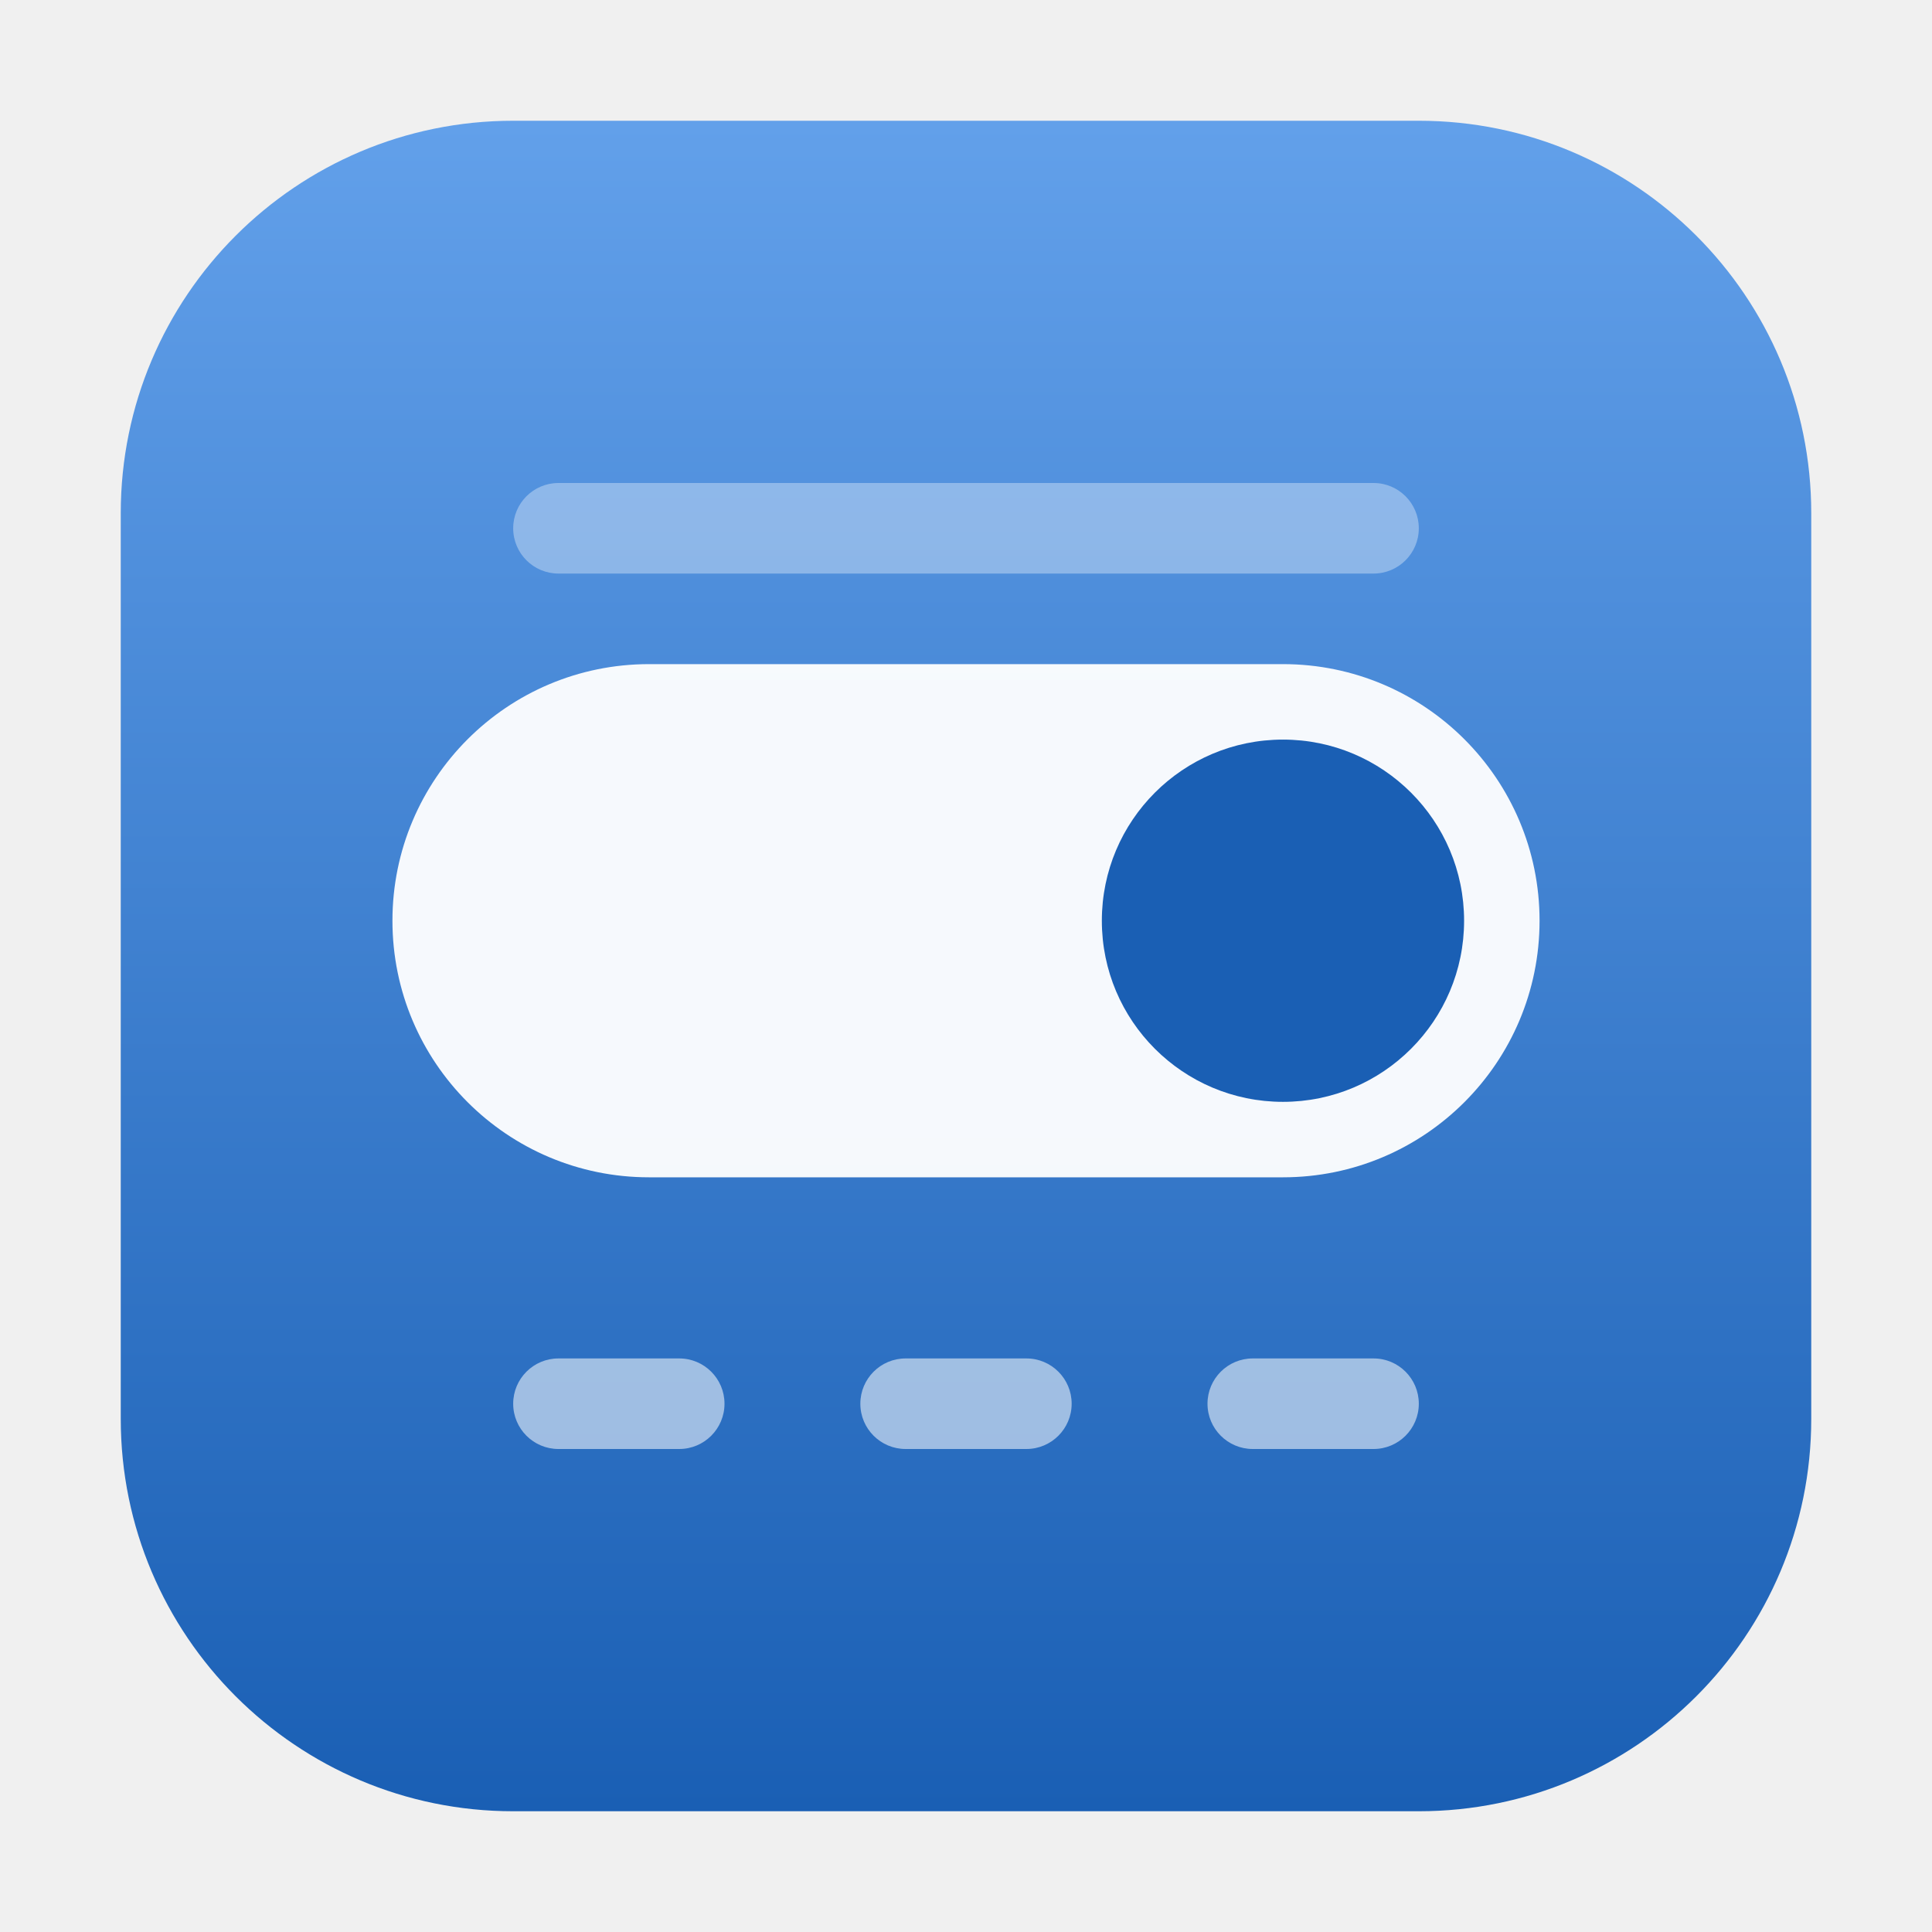
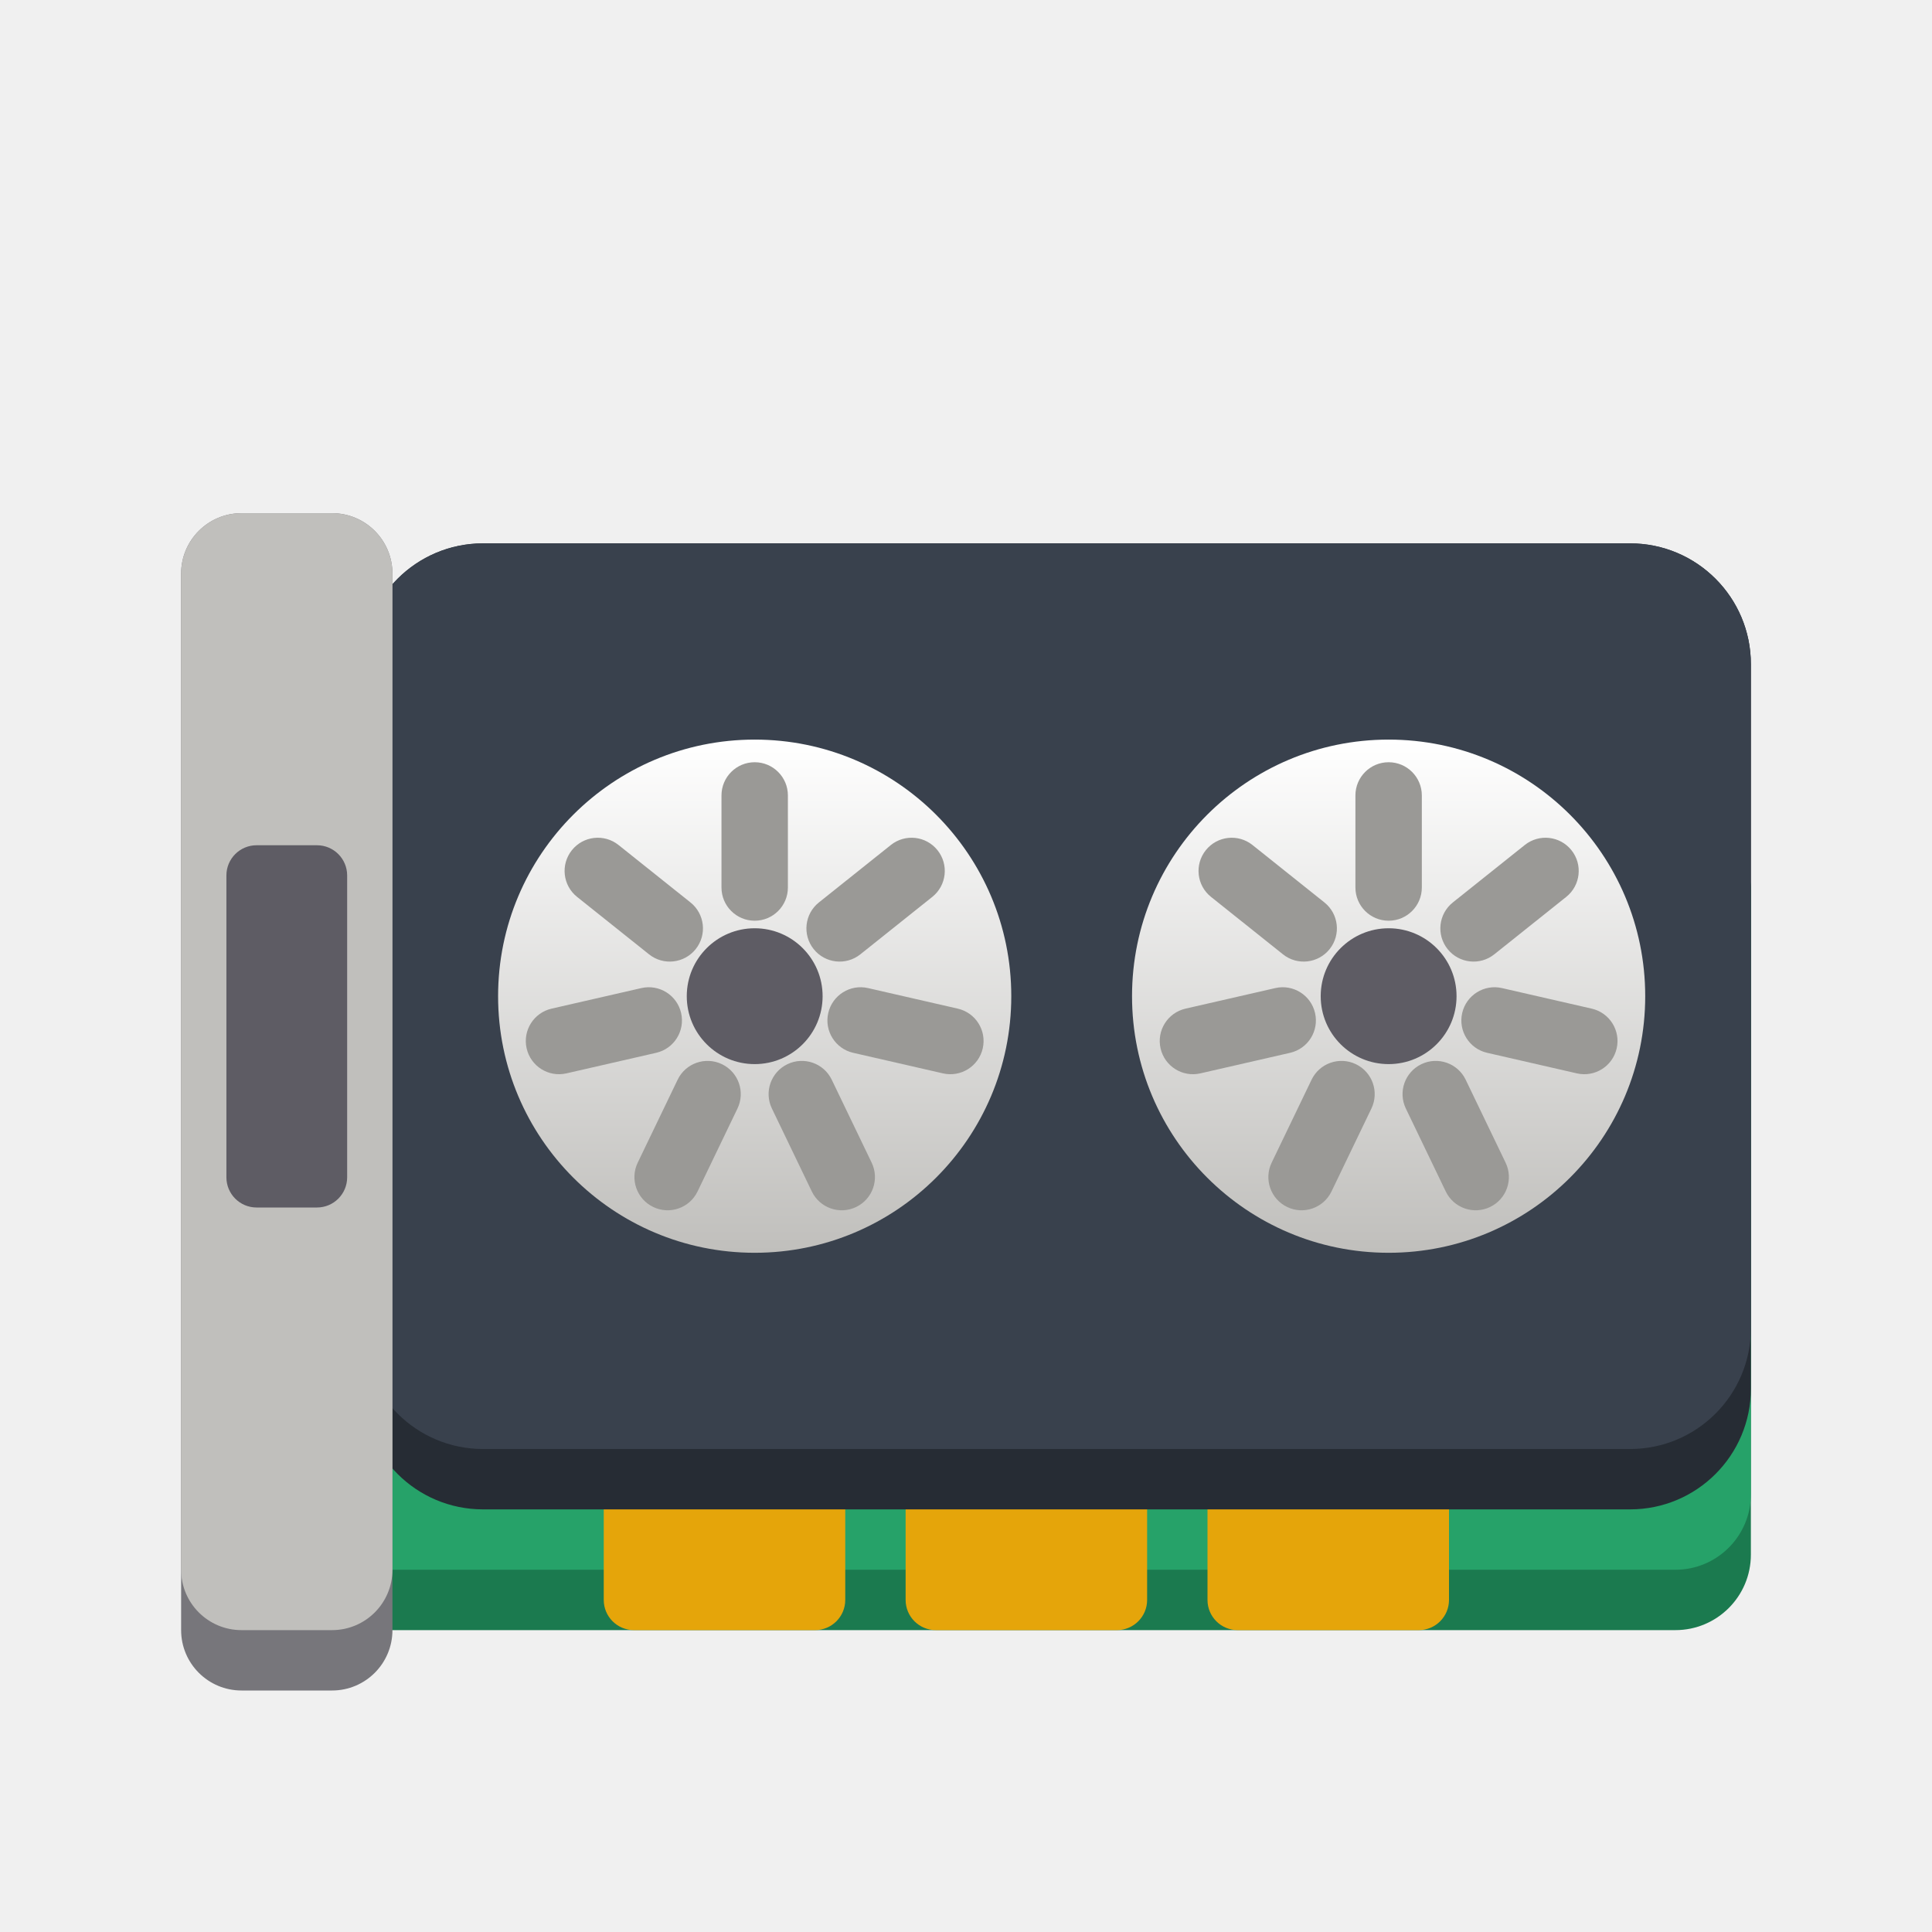
<svg xmlns="http://www.w3.org/2000/svg" width="128" height="128" viewBox="0 0 128 128">
  <defs>
-     <linearGradient id="bg" x1="0" y1="0" x2="0" y2="1">
-       <stop offset="0" stop-color="#62a0ea" />
-       <stop offset="1" stop-color="#1a5fb4" />
+     <linearGradient id="fan" x1="0" y1="0" x2="0" y2="1">
+       <stop offset="0" stop-color="#ffffff" />
+       <stop offset="1" stop-color="#c0bfbc" />
    </linearGradient>
+     <g id="blades">
+       <circle cx="0" cy="0" r="17" fill="url(#fan)" />
+       <g fill="#9a9996">
+         <rect x="-2.2" y="-15.5" width="4.4" height="10.5" rx="2.2" />
+         <rect x="-2.2" y="-15.5" width="4.4" height="10.5" rx="2.2" transform="rotate(51.4)" />
+         <rect x="-2.2" y="-15.5" width="4.4" height="10.5" rx="2.2" transform="rotate(102.9)" />
+         <rect x="-2.2" y="-15.5" width="4.4" height="10.5" rx="2.2" transform="rotate(154.3)" />
+         <rect x="-2.2" y="-15.5" width="4.4" height="10.5" rx="2.2" transform="rotate(205.7)" />
+         <rect x="-2.2" y="-15.5" width="4.4" height="10.5" rx="2.2" transform="rotate(257.1)" />
+         <rect x="-2.2" y="-15.5" width="4.4" height="10.5" rx="2.2" transform="rotate(308.6)" />
+       </g>
+       <circle cx="0" cy="0" r="4.5" fill="#5e5c64" />
+     </g>
  </defs>
-   <rect x="8" y="8" width="112" height="112" rx="26" fill="url(#bg)" />
-   <g fill="#ffffff">
-     <rect x="26" y="44" width="76" height="34" rx="17" opacity="0.95" />
-     <circle cx="85" cy="61" r="12" fill="#1a5fb4" />
-     <rect x="34" y="90" width="14" height="6" rx="3" opacity="0.55" />
-     <rect x="57" y="90" width="14" height="6" rx="3" opacity="0.55" />
-     <rect x="80" y="90" width="14" height="6" rx="3" opacity="0.55" />
-     <rect x="34" y="32" width="60" height="6" rx="3" opacity="0.35" />
+   <rect x="18" y="54" width="98" height="54" rx="5" fill="#1b7a4f" />
+   <rect x="18" y="54" width="98" height="50" rx="5" fill="#26a269" />
+   <g fill="#e5a50a">
+     <rect x="40" y="96" width="16" height="12" rx="2" />
+     <rect x="60" y="96" width="16" height="12" rx="2" />
+     <rect x="80" y="96" width="16" height="12" rx="2" />
  </g>
+   <rect x="24" y="36" width="92" height="64" rx="8" fill="#262c34" />
+   <rect x="24" y="36" width="92" height="60" rx="8" fill="#39414d" />
+   <use href="#blades" x="50" y="66" />
+   <use href="#blades" x="92" y="66" />
+   <rect x="12" y="34" width="14" height="78" rx="4" fill="#77767b" />
+   <rect x="12" y="34" width="14" height="74" rx="4" fill="#c0bfbc" />
+   <rect x="15" y="56" width="8" height="24" rx="2" fill="#5e5c64" />
</svg>
